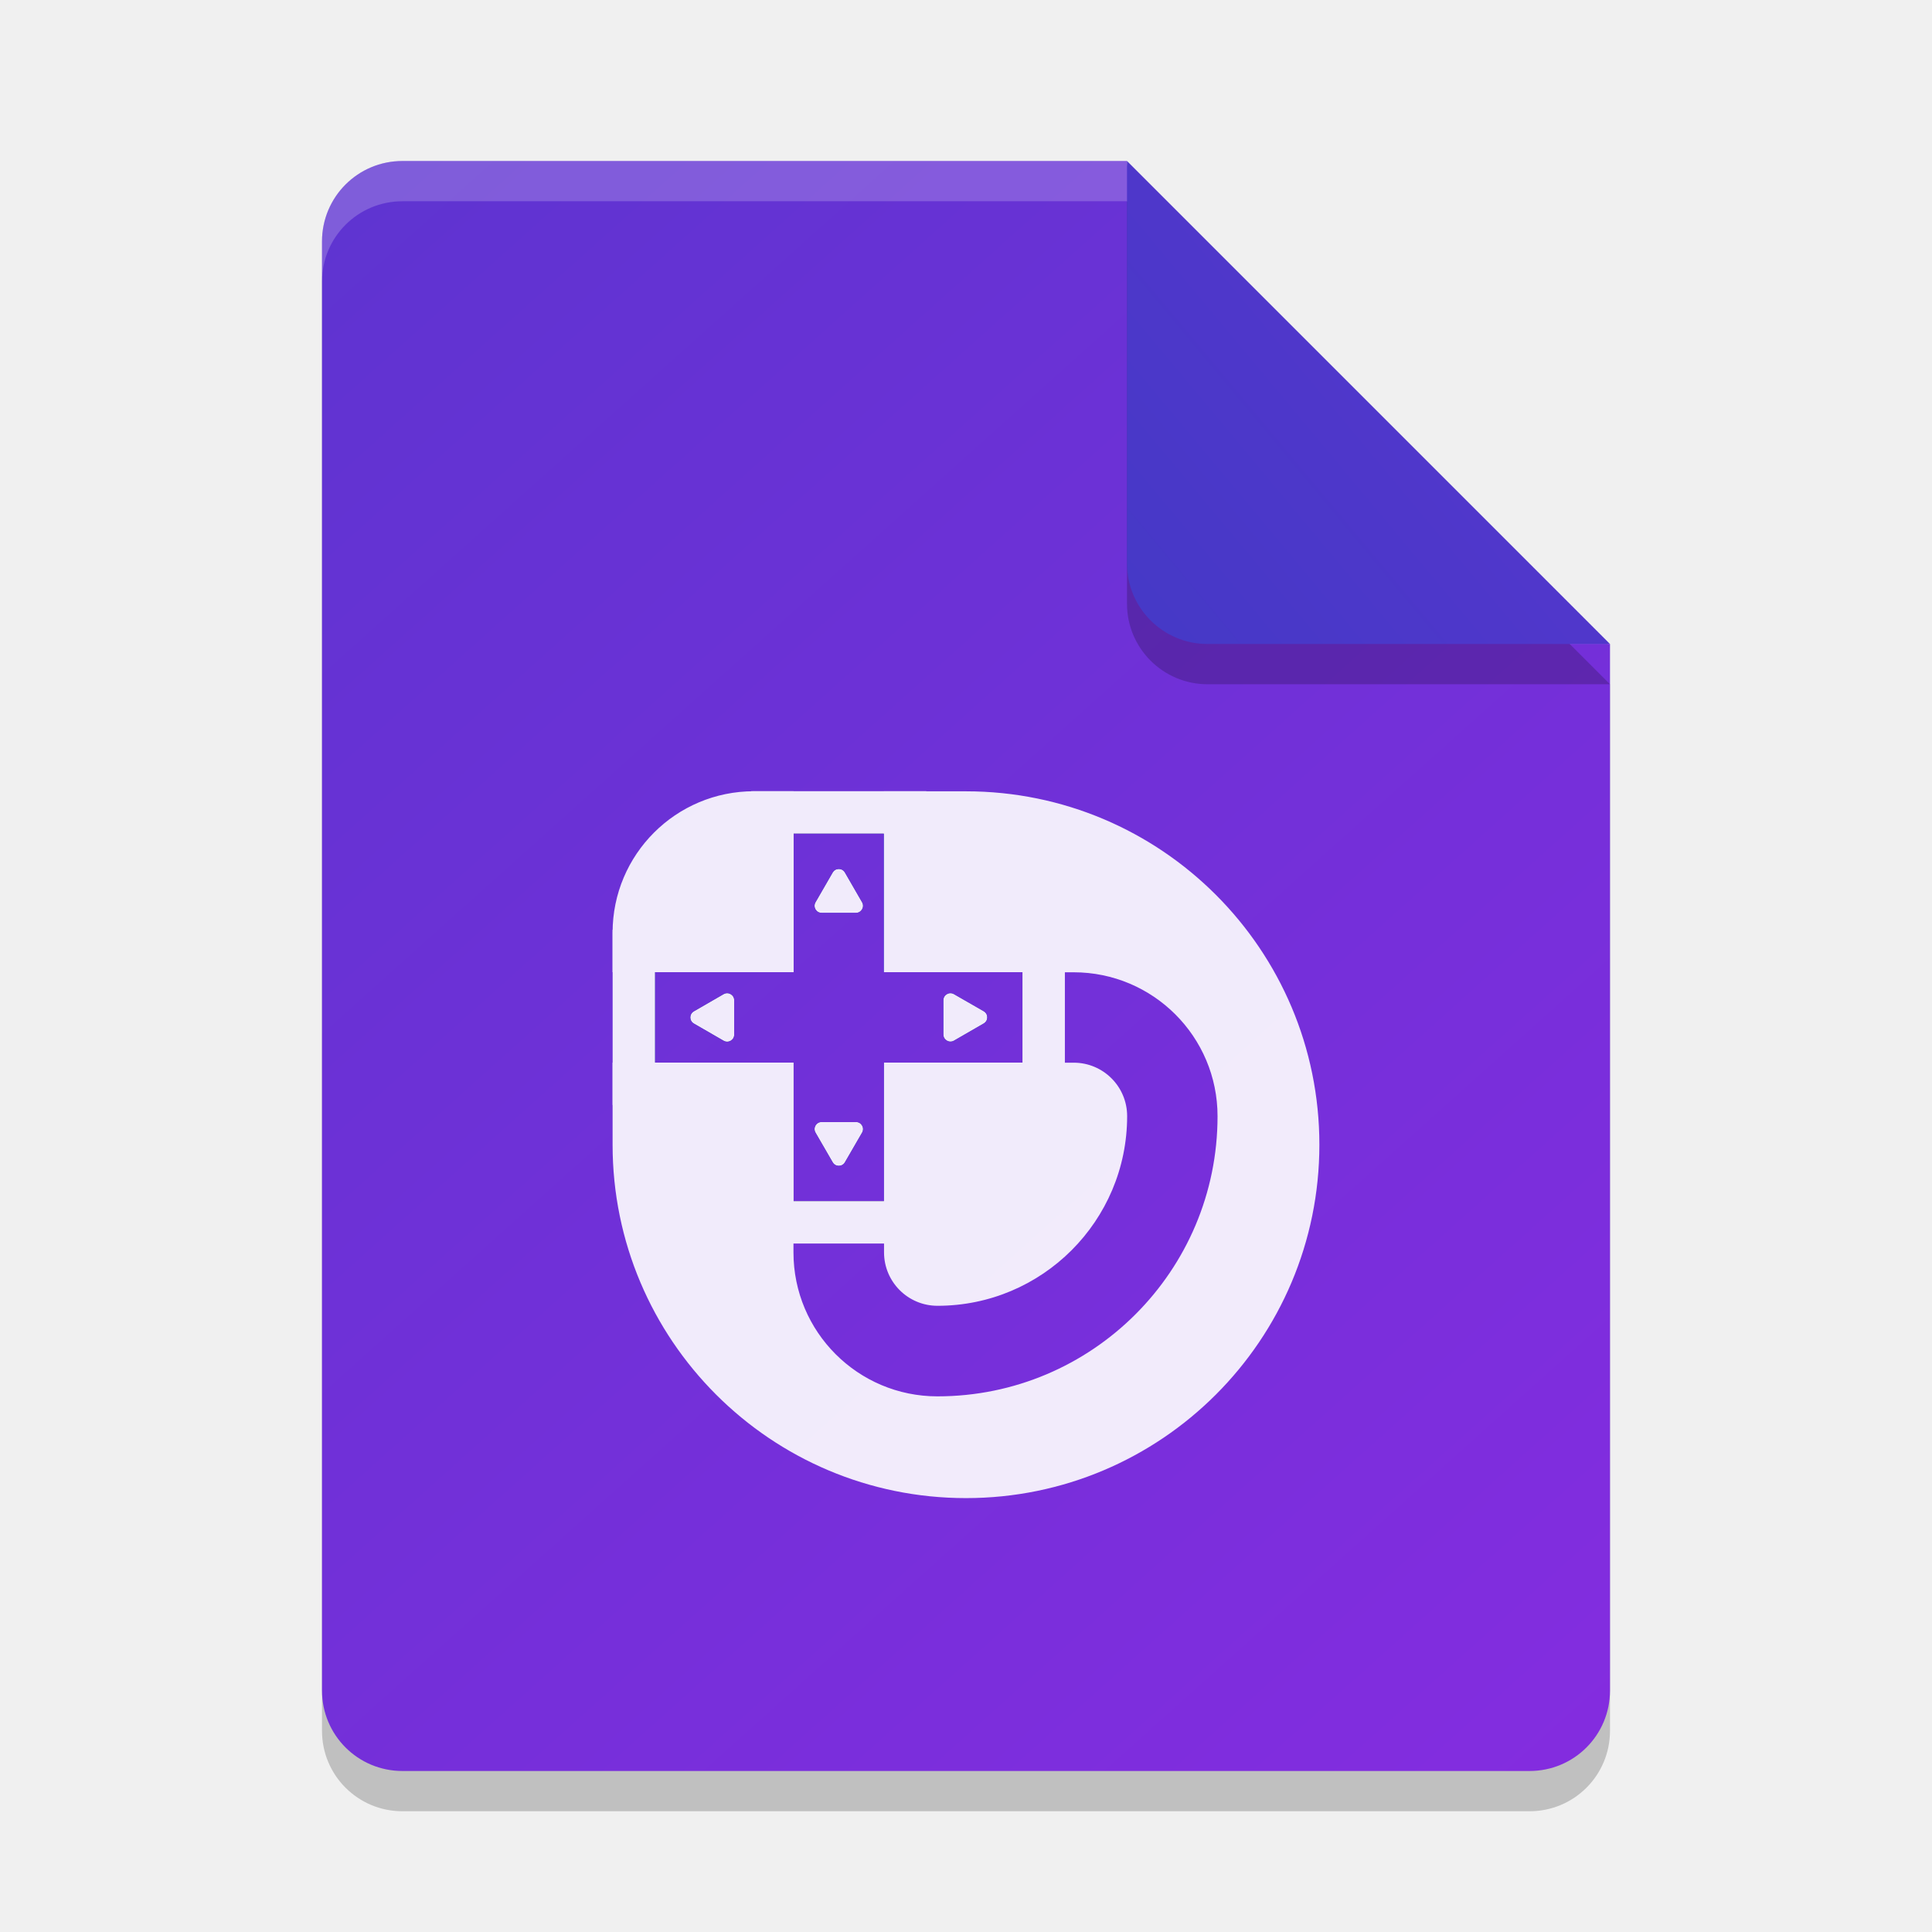
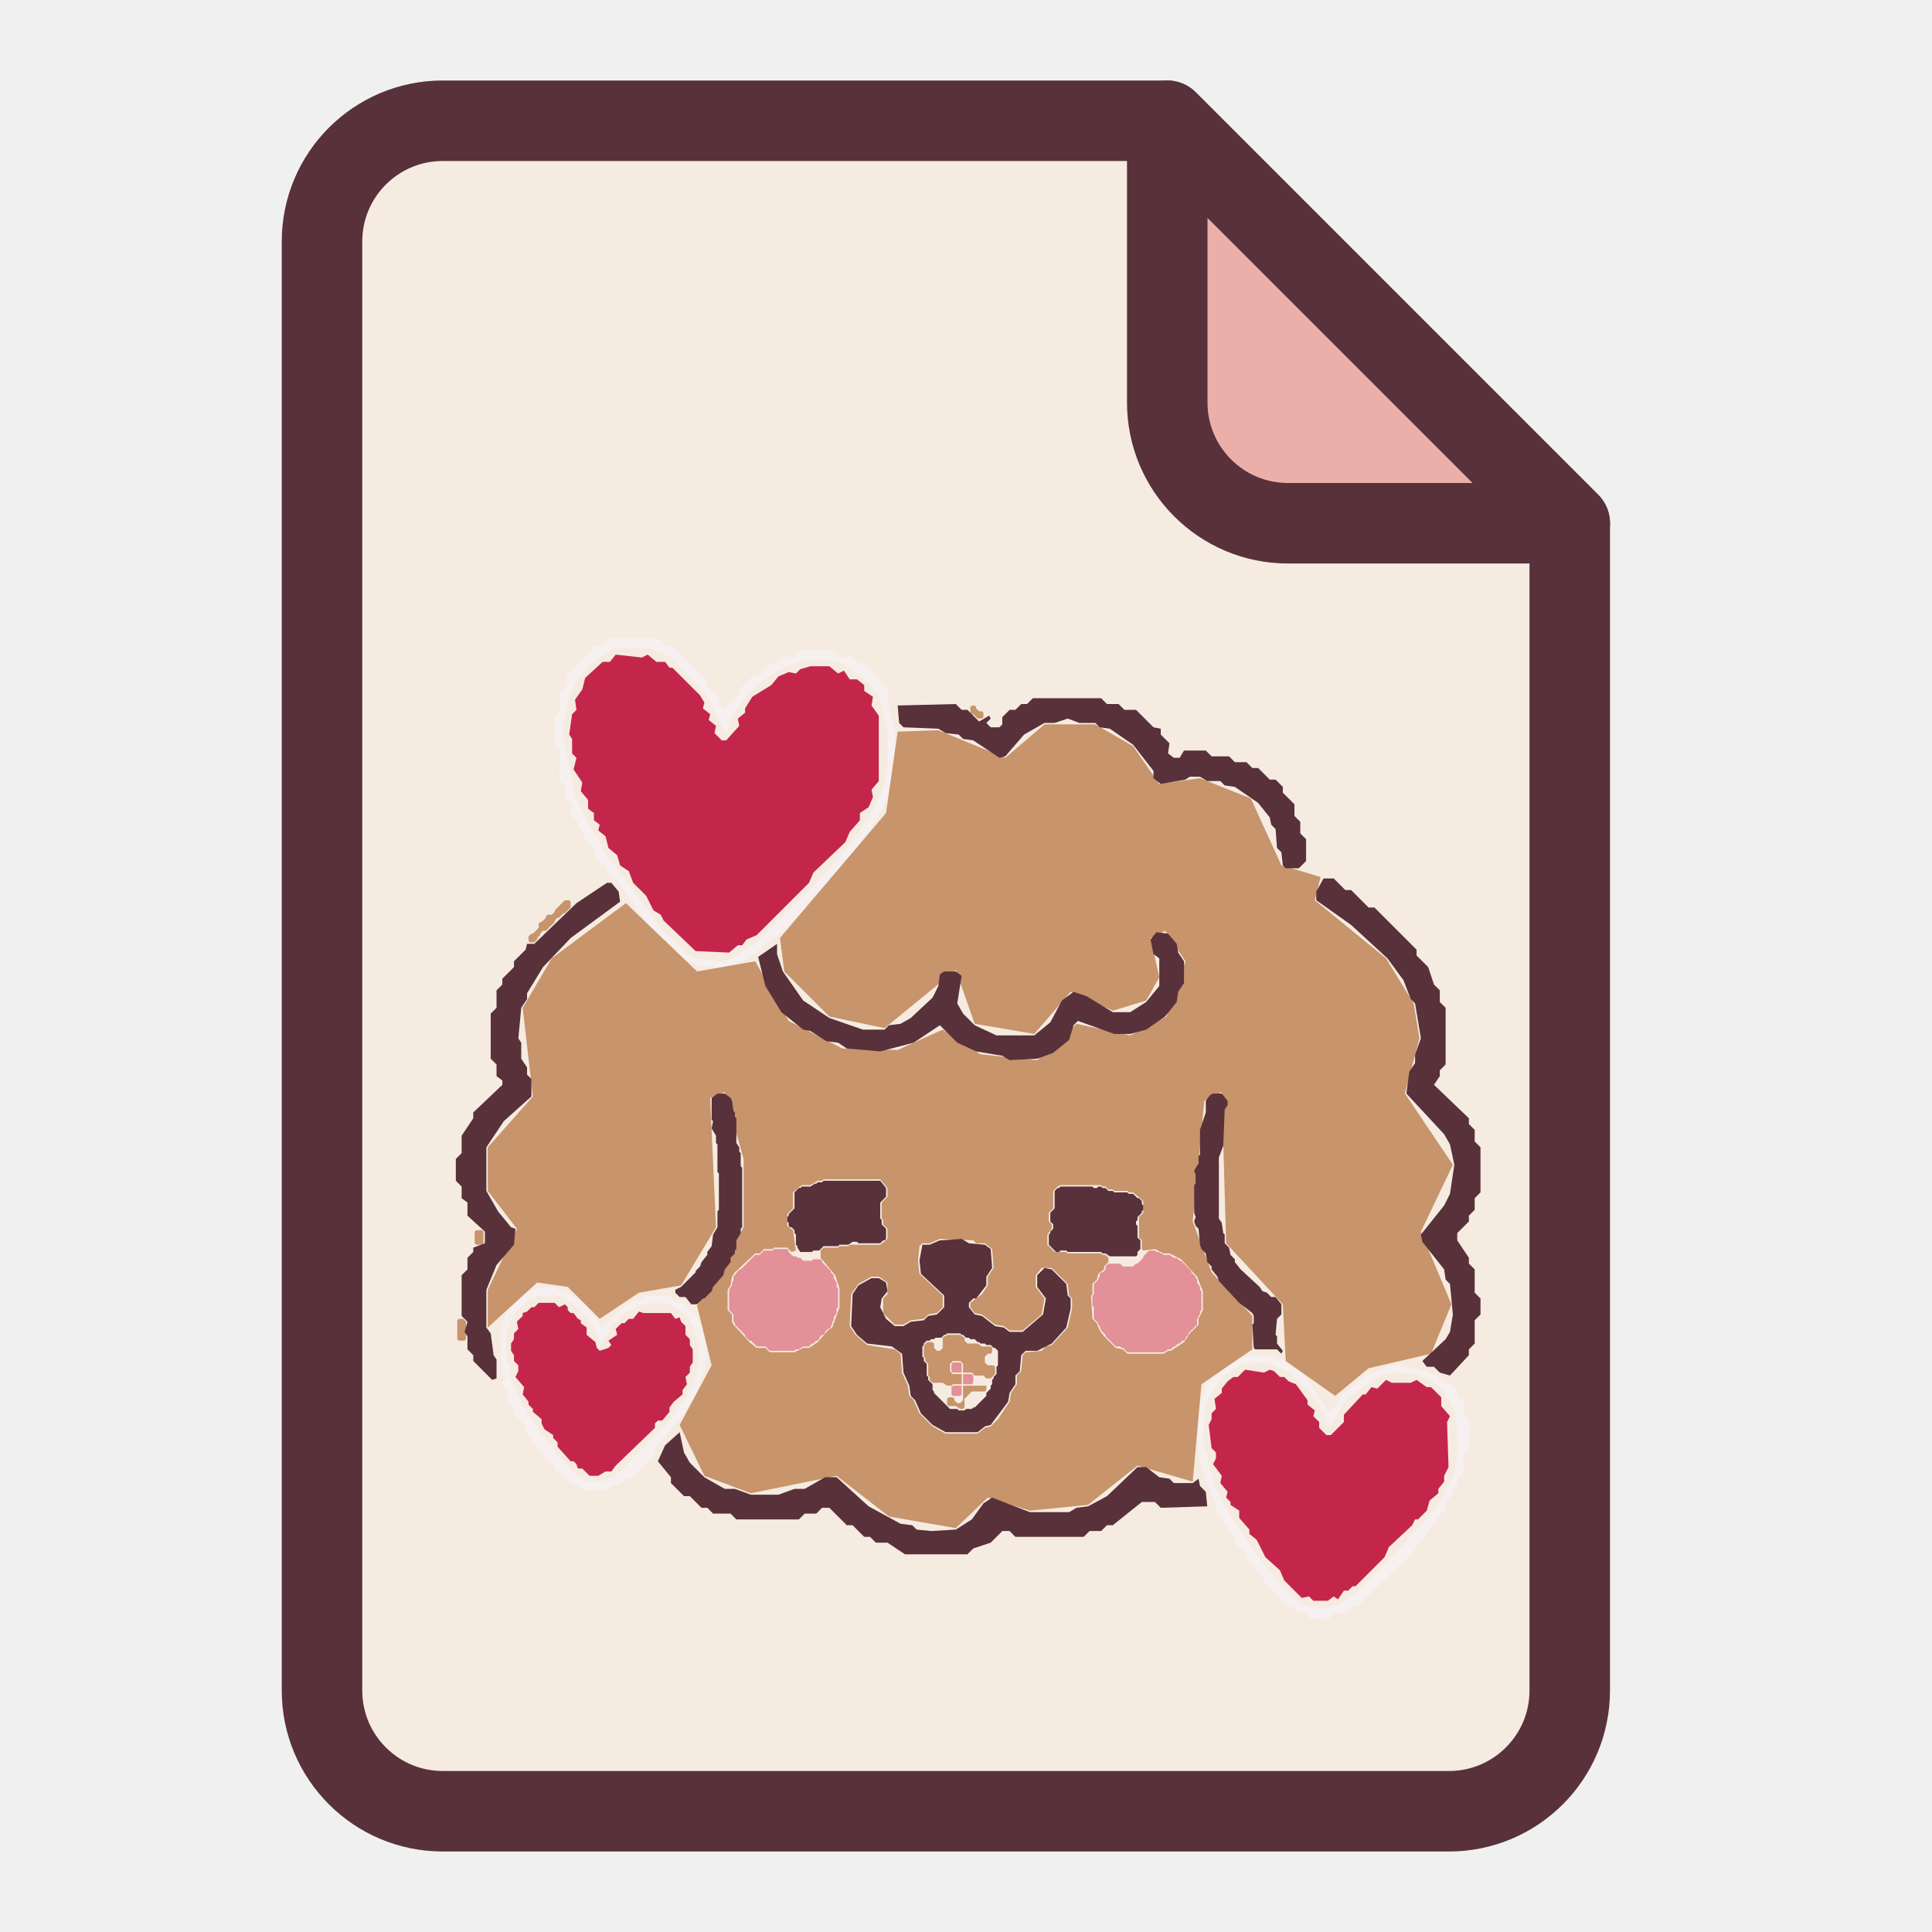
- <svg xmlns="http://www.w3.org/2000/svg" xmlns:xlink="http://www.w3.org/1999/xlink" width="24" height="24" version="1" id="svg7">
-   <defs id="defs1">
-     <linearGradient id="linearGradient3">
-       <stop style="stop-color:#0047ab;stop-opacity:1;" offset="0" id="stop3" />
-       <stop style="stop-color:#8a2be2;stop-opacity:1;" offset="1" id="stop4" />
-     </linearGradient>
-     <linearGradient id="linearGradient1">
-       <stop style="stop-color:#8a2be2;stop-opacity:1;" offset="0" id="stop1" />
-       <stop style="stop-color:#0047ab;stop-opacity:1;" offset="1" id="stop2" />
-     </linearGradient>
-     <linearGradient xlink:href="#linearGradient1" id="linearGradient2" x1="22.808" y1="25.008" x2="-39.348" y2="-44.294" gradientUnits="userSpaceOnUse" />
-     <linearGradient xlink:href="#linearGradient3" id="linearGradient4" x1="-7.358" y1="24.617" x2="34.336" y2="-10.172" gradientUnits="userSpaceOnUse" />
-   </defs>
-   <path style="opacity:0.2" d="m 5,2.5 c -0.554,0 -1,0.446 -1,1 v 18 c 0,0.554 0.446,1 1,1 h 14 c 0.554,0 1,-0.446 1,-1 V 8.5 L 14.5,8 14,2.5 Z" id="path1" />
-   <path fill="#c03630" d="m5 2c-0.554 0-1 0.446-1 1v18c0 0.554 0.446 1 1 1h14c0.554 0 1-0.446 1-1v-13l-5.5-0.5-0.5-5.5z" id="path2" style="fill:url(#linearGradient2);fill-opacity:1" />
-   <path fill="#fff" style="opacity:0.2" d="m5 2c-0.554 0-1 0.446-1 1v0.5c0-0.554 0.446-1 1-1h9l5.5 5.5h0.5l-6-6z" id="path3" />
-   <path style="opacity:0.2" d="m 14,2.5 v 5 c 0,0.552 0.448,1 1,1 h 5 z" id="path4" />
-   <path fill="#f36961" d="m14 2v5c0 0.552 0.448 1 1 1h5l-6-6z" id="path5" style="fill:url(#linearGradient4);fill-opacity:1;opacity:1" />
-   <g id="g1" transform="translate(0.4418061)" style="opacity:0.9;mix-blend-mode:lighten;image-rendering:auto">
-     <path fill-rule="evenodd" clip-rule="evenodd" d="m 8.924,9.829 c -0.97,0 -1.756,0.786 -1.756,1.756 v 1.616 1.019 c 0,2.425 1.966,4.39 4.39,4.39 2.425,0 4.39,-1.966 4.39,-4.39 0,-2.425 -1.966,-4.39 -4.39,-4.39 h -1.019 v 2.248 h 2.356 c 0.987,0 1.788,0.8 1.788,1.788 0,1.922 -1.558,3.48 -3.48,3.48 -0.987,0 -1.788,-0.8 -1.788,-1.788 V 13.2 H 7.168 V 12.077 H 9.416 V 9.829 Z m 1.616,5.728 v -2.356 h 2.356 c 0.367,0 0.664,0.297 0.664,0.664 0,1.301 -1.055,2.356 -2.356,2.356 -0.367,0 -0.664,-0.297 -0.664,-0.664 z" fill="#ffffff" id="path1-2" style="stroke-width:0.018" />
-     <path d="m 9.416,10.092 h -0.263 v 0.263 1.458 H 7.695 7.432 v 0.263 1.124 0.263 H 7.695 9.152 v 1.458 0.263 h 0.263 1.124 0.263 v -0.263 -1.458 h 1.458 0.263 V 13.2 12.077 11.813 h -0.263 -1.458 v -1.458 -0.263 h -0.263 z" stroke="#ffffff" stroke-width="0.527" id="path2-9" style="mix-blend-mode:lighten;stroke-width:0.527;stroke-dasharray:none" />
-     <path d="m 11.778,12.562 c 0.059,0.034 0.059,0.118 0,0.152 l -0.369,0.213 c -0.059,0.034 -0.132,-0.009 -0.132,-0.076 V 12.426 c 0,-0.068 0.073,-0.11 0.132,-0.076 z" fill="#ffffff" id="path3-1" style="stroke-width:0.018" />
-     <path d="m 10.054,14.438 c -0.034,0.059 -0.118,0.059 -0.152,0 L 9.689,14.07 c -0.034,-0.059 0.008,-0.132 0.076,-0.132 h 0.426 c 0.068,0 0.11,0.073 0.076,0.132 z" fill="#ffffff" id="path4-2" style="stroke-width:0.018" />
-     <path d="m 9.902,10.839 c 0.034,-0.059 0.118,-0.059 0.152,0 l 0.213,0.369 c 0.034,0.059 -0.009,0.132 -0.076,0.132 H 9.765 c -0.068,0 -0.11,-0.073 -0.076,-0.132 z" fill="#ffffff" id="path5-7" style="stroke-width:0.018" />
-     <path d="m 8.178,12.715 c -0.059,-0.034 -0.059,-0.118 0,-0.152 l 0.369,-0.213 c 0.059,-0.034 0.132,0.009 0.132,0.076 v 0.426 c 0,0.068 -0.073,0.11 -0.132,0.076 z" fill="#ffffff" id="path6-0" style="stroke-width:0.018" />
+ <svg xmlns="http://www.w3.org/2000/svg" width="24" height="24" viewBox="0 0 24 24">
+   <path d="M5.5 1.5h9l5 5v14.5a1.5 1.5 0 0 1-1.5 1.5h-12.5a1.5 1.5 0 0 1-1.5-1.5v-18a1.5 1.5 0 0 1 1.5-1.5z" fill="#f5ebe0" stroke="#58313a" stroke-width="1" stroke-linejoin="round" />
+   <path d="M14.5 1.5v3.5a1.5 1.5 0 0 0 1.5 1.5h3.5z" fill="#ebafaa" stroke="#58313a" stroke-width="1" stroke-linejoin="round" />
+   <g transform="translate(5.5 7.5) scale(0.07222)">
+     <path d="M 135.5 130.25 L 131.25 134.5 L 130.75 136.5 L 130 137.75 L 129.75 139.75 L 130 146.5 L 131.25 150.75 L 133 154.75 L 133 156.25 L 136.25 160.5 L 136.25 161.5 L 138.25 163.5 L 138.25 164.25 L 141.25 167.5 L 141.25 168.25 L 145.25 172.5 L 146.25 172.5 L 147.25 173.5 L 148.25 173.5 L 149.5 174.75 L 150.25 174.5 L 152.25 174.75 L 153.5 173.5 L 155.25 173.75 L 156.5 172.5 L 157.25 172.5 L 166.75 163.25 L 172.5 155.5 L 172.5 154.5 L 173.5 153.5 L 173.5 152.5 L 174.5 151.5 L 174.5 150.5 L 175.75 149.25 L 175.5 146.5 L 176.75 145.25 L 176.5 144.5 L 176.75 140.5 L 175.5 139.25 L 175.75 137.5 L 174.5 136.25 L 174.5 135.25 L 173.25 134 L 172.25 134 L 171.25 133 L 169.25 132 L 164.25 131 L 162.5 131.25 L 158.25 133 L 154.25 136.5 L 154 137.5 L 152.75 138.75 L 152.25 138.75 L 148.75 133.5 L 147.25 132 L 144.25 130 L 141.25 129.25 L 139.5 129.25 Z M 137.5 130.75 L 141.75 130.5 L 145.75 132.25 L 149 135.5 L 151 138.5 L 152 140.5 L 152 141.25 L 152.5 141.75 L 154.75 137.75 L 157 135.5 L 161.5 132.75 L 164 132.25 L 167.25 132.5 L 170.25 133.75 L 172.25 135.5 L 174 138.75 L 174.5 142.25 L 174.5 146 L 174 149.5 L 173.25 151.25 L 172.25 152.5 L 172.25 153.25 L 170.25 156.25 L 163.25 164 L 157 170.25 L 154 172.25 L 153.25 172.25 L 152.5 172.75 L 149.5 172.75 L 147.5 172 L 143.5 168 L 139.75 163.25 L 134.5 155.25 L 132.75 151.75 L 132.5 150.25 L 131.75 148.75 L 131.5 146.25 L 131 145.5 L 130.75 143.5 L 131 139 L 131.75 136.5 L 133.5 133.75 L 135 132.25 Z M 14.5 118.25 L 11.25 121.25 L 10 124.25 L 10 125.5 L 9.75 125.75 L 10 126.75 L 10 130.25 L 10.25 130.5 L 10.25 132.25 L 10.75 132.75 L 10.75 133.5 L 10.25 134 L 10.25 134.5 L 11.25 135.5 L 11.25 137.25 L 12 138 L 12.25 139.25 L 14.25 141.5 L 14.25 142.5 L 15.25 143.5 L 15.25 144.25 L 19.25 148.5 L 19.5 149.5 L 20.25 149.5 L 22.25 151.5 L 23.25 151.5 L 24.5 152.75 L 25.25 152.5 L 28.25 152.5 L 29 151.75 L 30.5 151.5 L 31.5 150.5 L 32.25 150.5 L 36.5 146.5 L 36.5 145.25 L 41.5 139.5 L 42 138.25 L 43.5 136.25 L 45.25 131 L 45.25 126.25 L 44.75 125.5 L 44.75 124.5 L 44 123.5 L 43.75 122.5 L 41.25 120.25 L 40 120 L 39.25 119.25 L 38.25 119 L 35 119 L 34.25 119.5 L 32.5 120 L 30.25 121.75 L 27.75 124.25 L 27.25 124.25 L 25 121.25 L 23.5 119.75 L 20.75 118 L 20 118 L 19 117.5 L 17.75 117.5 L 17.5 117.75 L 16.25 117.75 L 15.25 118.25 Z M 16.25 119 L 19.5 119 L 22.25 120.25 L 25 123 L 25.25 123.75 L 26 124.5 L 27.25 127.25 L 27.75 127 L 27.75 126.25 L 28.75 125 L 28.75 124.5 L 30.75 122.5 L 31.75 121.75 L 32.75 121.5 L 33.5 120.75 L 35.5 120.5 L 35.75 120.25 L 37.5 120.25 L 37.75 120.5 L 39 120.5 L 41 121.75 L 42.25 123 L 43.25 124.5 L 43.25 125.5 L 43.75 126.25 L 43.75 127.5 L 44 127.75 L 44 131 L 43.75 131.25 L 43.75 132.5 L 43.25 133.25 L 43.25 134 L 42.25 135.5 L 42 136.5 L 40.25 138.5 L 39.25 140.25 L 30.75 149 L 29.25 150.25 L 28.75 150.25 L 27.5 151 L 24.75 151 L 24.25 150.5 L 23 150 L 19.5 146.25 L 18.5 144.5 L 16.5 142.25 L 16.25 141.5 L 14.5 139.25 L 14.5 138.75 L 13.75 138 L 13.5 137 L 12.75 136.25 L 12.75 135.5 L 11.75 133.75 L 11.75 132.5 L 11.5 132.25 L 11.5 131.25 L 11 130.5 L 11 129 L 10.75 128.75 L 11 125.25 L 11.5 124.5 L 11.5 123.75 L 12.5 122 L 14.75 119.75 L 15.75 119.5 Z M 28.5 6 L 27.25 7.25 L 26.25 7.25 L 21.25 12.5 L 21.25 14.25 L 20 15.5 L 20.25 18.25 L 19.25 19.5 L 19.25 24.25 L 20.25 25.5 L 20 30.25 L 21.25 31.5 L 21 33.25 L 22.25 34.5 L 22 36.25 L 23.25 37.5 L 23.25 38.5 L 24.25 39.5 L 24.25 40.25 L 26.25 42.5 L 26.25 43.5 L 28.25 45.5 L 28.25 46.5 L 30 47.5 L 36 56.25 L 40.25 60.5 L 44.5 62.5 L 48.25 62.5 L 52 61.25 L 58 56.75 L 62.5 52.25 L 62.75 51.5 L 69.5 44.25 L 74.75 37 L 76.5 33.25 L 77.75 28.75 L 77.75 21.75 L 76.75 18 L 76.5 14.5 L 72.5 10.25 L 71.5 10.25 L 70.25 9 L 68.5 9.25 L 67.25 8 L 61.5 8 L 60.25 9.25 L 58.5 9 L 57.25 10.25 L 56.25 10.25 L 54.25 12.25 L 53.5 12.25 L 51.25 14.5 L 51.25 15.25 L 48.5 18 L 48 18 L 47.5 17.5 L 47.5 16.25 L 45.5 14.25 L 45.5 13.25 L 39.5 7.25 L 38.5 7.25 L 37.25 6 Z M 29.5 7.75 L 35 7.5 L 38 8.5 L 39.75 9.75 L 45.25 15.5 L 48.5 22 L 49 21.75 L 49.75 19.5 L 51.5 16.75 L 53.75 14.25 L 57.5 11.5 L 62 9.75 L 67 9.75 L 69 10.5 L 72.25 12.5 L 75 15.75 L 76.5 21.75 L 76.5 28 L 76 31 L 74 35.5 L 70.25 41.25 L 64.25 48 L 54 58.25 L 49.75 61 L 47.5 61.5 L 43.5 61 L 41.75 60 L 37.75 56 L 27.5 42.25 L 27.5 41.5 L 25.75 39.25 L 22.75 33 L 20.75 23.25 L 20.75 20.5 L 21.75 15.75 L 23.5 12.5 L 26.5 9.5 Z" fill="#f7f0f0" fill-rule="evenodd" />
+     <path d="M 83.25 127 L 82.75 127.75 L 82.75 129.5 L 83 129.75 L 83 130.25 L 83.5 130.75 L 83.5 132.75 L 83.75 133 L 83.75 133.5 L 84.25 134 L 86 134 L 86.75 134.5 L 87.5 134.5 L 87.75 134.25 L 89.25 134.25 L 89.5 134.5 L 89.5 137 L 89 137.5 L 88.5 137.5 L 88 137 L 88 136.75 L 87.75 136.5 L 87 136.5 L 86.75 136.75 L 86.75 137.75 L 87 138 L 88.25 138 L 89 138.5 L 89.5 138.5 L 89.75 138.25 L 89.75 136.75 L 91 135.5 L 93.25 135.5 L 93.5 135.25 L 93.5 134.5 L 89.5 134.5 L 89.25 134.25 L 89.25 132.5 L 89.5 132.25 L 91 132.25 L 91.5 132.75 L 93 132.75 L 93.5 133.25 L 94.25 133.25 L 95 132.5 L 95 131.25 L 94.75 131 L 93.75 131 L 93.25 130.5 L 93.25 129.5 L 93.75 129 L 94.25 129 L 94.5 128.75 L 94.5 128 L 94.25 127.75 L 92.75 127.75 L 92 127.25 L 90.25 127.25 L 89.75 126.75 L 89.75 126.25 L 89 125.75 L 86.75 125.75 L 86.5 126 L 86.25 126 L 86 126.25 L 86 128 L 85.5 128.5 L 85 128.5 L 84.5 128 L 84.5 127.25 L 84.25 127 Z M 87.25 130.75 L 87.75 130.25 L 89 130.25 L 89.5 130.75 L 89.5 132.25 L 89.25 132.5 L 87.75 132.5 L 87.25 132 Z M 2.75 123 L 2.5 123.25 L 2.5 126.5 L 2.75 126.75 L 3.75 126.75 L 4 126.5 L 4 123.5 L 3.5 123 Z M 5.75 107.75 L 5.5 108 L 5.5 110 L 5.75 110.25 L 6.75 110.25 L 7 110 L 7 108 L 6.75 107.75 Z M 21.75 51 L 21 51 L 19.25 52.75 L 19.25 53 L 18.75 53.5 L 18 53.5 L 17.75 53.75 L 17.75 54 L 17 54.75 L 16.75 54.75 L 16.5 55 L 16.5 55.75 L 15.5 56.75 L 15.25 56.75 L 14.75 57.25 L 14.75 58 L 15 58.25 L 15.75 58.25 L 16.25 57.75 L 16.25 57.5 L 16.75 57 L 16.75 56.75 L 17.25 56.25 L 17.75 56.25 L 19.25 54.75 L 19.25 54.5 L 19.75 54 L 20 54 L 20.75 53.25 L 21 53.25 L 22 52.25 L 22 51.25 Z M 139 33.5 L 130.25 30 L 123.25 31 L 118.75 24.5 L 112.25 20.75 L 103.5 20.75 L 96.75 26.5 L 85.25 21.75 L 78.25 22 L 76.25 36 L 58 57.5 L 58.75 63.25 L 66.5 71 L 76 73 L 88.25 63 L 91.5 72.25 L 101.75 74 L 108 66.75 L 115.25 70 L 121 68.25 L 123.25 64.25 L 121.75 57.5 L 124.25 56.25 L 127.75 61.5 L 124.5 71 L 118.25 74.25 L 109 72.25 L 102.25 78.5 L 92.5 77.5 L 86 73.25 L 78.25 76.75 L 68.75 76.5 L 59.5 71.75 L 53.75 61.5 L 43.75 63.25 L 31.5 51.5 L 18.75 61 L 13.75 69.5 L 15.5 84.75 L 7.75 93.5 L 7.75 101 L 12.75 107.5 L 7.75 118 L 7.75 124.5 L 16.25 116.75 L 21.5 117.5 L 27 123 L 33.75 118.5 L 41 117.25 L 47 107.25 L 46 85 L 48.5 84 L 51.75 95.5 L 51.75 107.25 L 43.75 120.75 L 46.25 131 L 40.75 141.25 L 45 150 L 53 153 L 67.75 150 L 76.75 157 L 88.25 159 L 93.75 153.75 L 101 156 L 111 155 L 119.5 148.25 L 129 151 L 130.5 134.25 L 139.25 128.25 L 139.25 122.5 L 132.25 115 L 129 106.25 L 131 85.5 L 134 84 L 134.75 110 L 144.5 120.5 L 145 130.25 L 153.5 136.25 L 159.25 131.5 L 170 129 L 173.5 120.5 L 168.25 108 L 173.75 96.5 L 165.5 84.25 L 168 74.75 L 167 68.75 L 162.25 61 L 150 51 L 151 47 L 144.25 45 Z M 85.5 109.25 L 91.25 109.5 L 91.75 110 L 93.25 110 L 94.5 111 L 94.75 114.25 L 93.75 115.75 L 93.75 117.25 L 92.75 118.75 L 90.75 120.25 L 90.75 121 L 91.5 122 L 92.75 122.25 L 95 124 L 96.5 124.25 L 97.5 125 L 99.75 125 L 103 122.25 L 103.5 119.5 L 102 117.5 L 102 115.5 L 103 114.25 L 104.75 114.25 L 107.5 117 L 107.75 119 L 108.25 119.5 L 108.25 121.25 L 107.5 124.5 L 104.75 127.5 L 103.75 127.75 L 103 128.5 L 100.25 128.75 L 99.75 129.25 L 99.5 132 L 98.75 132.75 L 98.75 134.25 L 97.75 135.75 L 97.5 137.25 L 95.5 140.25 L 94.25 141.5 L 93.25 141.75 L 92 142.75 L 86.5 142.75 L 84.25 141.5 L 82 139.25 L 81 137 L 80.25 136.25 L 80 134.5 L 79 132.25 L 78.75 129 L 77.75 128.25 L 73 127.5 L 71 125.75 L 70 124.25 L 70.25 118.75 L 71.5 117 L 73.75 115.75 L 75 115.75 L 76.5 116.75 L 76.5 118.75 L 75.75 119.5 L 75.75 122 L 77.75 124 L 79.25 124 L 80.5 123.25 L 82.75 123 L 83.5 122.25 L 85 122 L 86 121 L 86 119 L 82 115.25 L 81.75 113 L 82 110.5 L 82.5 110 L 83.75 110 Z M 105.75 100.25 L 106.25 100 L 113.25 100 L 113.5 100.25 L 114 100.25 L 114.5 100.75 L 115.25 100.75 L 115.5 101 L 117.75 101 L 118 101.25 L 118.75 101.25 L 120.5 102.75 L 120.5 104.75 L 119.75 105.5 L 119.75 109 L 120.25 109.5 L 120.25 111 L 120.5 111.25 L 122.5 111 L 124 111.75 L 125 111.75 L 127 112.75 L 129.75 115.75 L 130.75 118.25 L 130.75 121.5 L 130 123 L 130 124 L 128.5 125.5 L 127.5 127 L 125.25 128.5 L 124.75 128.5 L 124 129 L 117.75 129 L 117 128.25 L 115.75 128 L 113.75 126 L 113 125 L 112.5 123.75 L 111.75 123 L 111.5 119 L 111.75 118.75 L 111.75 117 L 112.5 116.25 L 112.75 115.25 L 113.75 114.5 L 113.75 114 L 114.5 113.25 L 114.5 112.5 L 114 112 L 113.5 112 L 113.25 111.75 L 107.5 111.75 L 107.25 111.5 L 105.25 111.5 L 104 110.25 L 104 108.5 L 104.75 107.5 L 104.75 106.75 L 104.25 106.25 L 104.25 104.75 L 105 104 L 105 101 Z M 75.25 99 L 76.5 100.5 L 76.5 102 L 75.5 103 L 75.5 105.75 L 75.75 106 L 75.75 106.75 L 76.5 107.5 L 76.5 109.25 L 75.25 110.25 L 70 110.25 L 69.75 110.5 L 68.25 110.5 L 68 110.75 L 65.5 110.75 L 65 111.25 L 65 112.5 L 67.5 115.5 L 68.25 117.75 L 68.25 121 L 67 124.5 L 66.25 125 L 64.5 127 L 63 128 L 62 128 L 60.5 128.75 L 56.25 128.75 L 55.5 128 L 54 128 L 52.75 127 L 50 124 L 49.75 123.5 L 49.75 122.25 L 49 121.5 L 49 118 L 49.5 117.25 L 49.75 115.75 L 50.25 115 L 53.75 111.75 L 54.5 111.75 L 55.25 111 L 56.75 111 L 57 110.75 L 59.25 110.75 L 60 111.5 L 60.75 111.25 L 60.25 107.75 L 59.25 107 L 59.25 105 L 60.25 104 L 60.25 101.25 L 61.75 100 L 63.25 100 L 64.5 99.25 L 65.25 99.25 L 65.5 99 Z M 91 17.5 L 90.75 17.75 L 90.75 18.75 L 91 19 L 91.25 19 L 92 19.75 L 92.75 19.75 L 93 19.5 L 93 18.75 L 92.75 18.5 L 92.25 18.5 L 91.75 18 L 91.75 17.75 L 91.5 17.5 Z" fill="#c7946b" fill-rule="evenodd" />
+     <path d="M 87.75 130.5 L 87.5 130.75 L 87.5 132 L 87.75 132.25 L 89.25 132.25 L 89.5 132.5 L 89.5 134.25 L 89.25 134.5 L 87.75 134.5 L 87.5 134.75 L 87.5 136 L 87.75 136.25 L 89 136.25 L 89.25 136 L 89.25 134.5 L 89.5 134.25 L 91 134.25 L 91.25 134 L 91.25 132.75 L 91 132.5 L 89.5 132.5 L 89.25 132.25 L 89.25 130.75 L 89 130.5 Z M 126.25 112.5 L 125.75 112.5 L 125 112 L 124 112 L 123.75 111.75 L 123.5 111.75 L 123.25 111.5 L 122.75 111.5 L 122.5 111.25 L 121.5 111.25 L 120.5 112.25 L 120.5 112.5 L 119.5 113.5 L 119.25 113.5 L 118.75 114 L 117 114 L 116.5 113.5 L 114.5 113.5 L 114 114 L 114 114.5 L 113.5 115 L 113.25 115 L 113 115.25 L 113 115.75 L 112.75 116 L 112.75 116.25 L 112 117 L 112 118.75 L 111.75 119 L 111.75 120.75 L 112 121 L 112 123 L 112.75 123.75 L 112.75 124 L 113 124.25 L 113.25 125 L 114 125.75 L 114 126 L 115.75 127.75 L 116.5 127.75 L 116.75 128 L 117 128 L 117.75 128.75 L 124 128.75 L 124.75 128.25 L 125.25 128.25 L 125.75 127.75 L 126 127.75 L 126.5 127.25 L 126.75 127.25 L 127.25 126.75 L 127.5 126.75 L 127.75 126.5 L 127.75 126.25 L 128.25 125.75 L 128.25 125.5 L 129.75 124 L 129.75 123 L 130 122.75 L 130 122.5 L 130.25 122.25 L 130.25 121.75 L 130.5 121.5 L 130.5 118.25 L 130.25 118 L 130.25 117.5 L 129.75 116.75 L 129.75 116.25 L 129.5 116 L 129.5 115.75 L 128.75 115 L 128.75 114.75 L 127 113 L 126.75 113 Z M 55.25 111.25 L 54.5 112 L 53.75 112 L 51.25 114.5 L 51 114.5 L 50 115.75 L 50 116.5 L 49.75 116.75 L 49.75 117.25 L 49.25 118 L 49.25 121.5 L 50 122.25 L 50 123.5 L 50.25 123.75 L 50.25 124 L 52 125.75 L 52 126 L 52.75 126.75 L 53 126.75 L 54 127.75 L 55.5 127.75 L 56.25 128.5 L 60.5 128.5 L 60.75 128.25 L 61.25 128.25 L 62 127.75 L 63 127.75 L 63.5 127.25 L 63.75 127.25 L 64.25 126.75 L 64.5 126.75 L 64.75 126.5 L 64.75 126.25 L 65.25 125.75 L 65.5 125.75 L 65.75 125.5 L 65.75 125.25 L 66.25 124.75 L 66.5 124.75 L 66.75 124.5 L 66.75 124.25 L 67 124 L 67 123.5 L 67.25 123.25 L 67.25 122.75 L 67.75 122 L 67.75 121.25 L 68 121 L 68 117.75 L 67.75 117.5 L 67.75 116.75 L 67.25 116 L 67.25 115.5 L 66.75 115 L 66.75 114.75 L 65.25 113.25 L 65.25 113 L 65 112.75 L 63.75 112.75 L 63.5 113 L 62 113 L 61.5 112.5 L 61 112.5 L 60.75 112.25 L 60.25 112.25 L 59.5 111.5 L 59.5 111.25 L 59.25 111 L 57 111 L 56.75 111.25 Z" fill="#e39098" fill-rule="evenodd" />
+     <path d="M 138 131.75 L 136.75 133 L 136 133 L 135 133.75 L 134 135 L 134 135.75 L 132.75 136.75 L 133 138.5 L 132.25 139.25 L 132.25 140.25 L 131.75 141.25 L 132.25 145.25 L 133 146 L 133 147 L 132.5 148 L 134 150 L 133.75 151.25 L 135 152.75 L 134.75 153.75 L 135.5 154.5 L 135.5 155 L 137 156 L 137 157.25 L 138.75 159.25 L 138.75 160 L 140 161 L 141.5 164 L 144 166.25 L 144.75 168 L 147.75 171 L 149 170.75 L 149.75 171.5 L 152.25 171.5 L 153.25 170.75 L 154 171.25 L 155 169.75 L 155.75 169.75 L 156.5 169 L 157 169 L 162 164 L 162.75 162.25 L 166.75 158.5 L 167.25 157.5 L 167.75 157.5 L 169.25 156 L 169.75 154.25 L 171.25 153 L 171.25 152.25 L 172.25 151 L 172.25 150 L 173 148.5 L 172.75 140.75 L 173.25 139.75 L 171.75 138 L 171.75 136.5 L 170 134.75 L 169.25 134.75 L 167.5 133.5 L 166.5 134 L 163.25 134 L 162.25 133.5 L 160.75 135 L 159.75 134.75 L 158.75 136 L 158.25 136 L 155 139.5 L 155 140.75 L 152.75 143 L 152 143 L 150.75 141.75 L 150.75 140.75 L 149.75 139.75 L 150 138.75 L 148.75 137.75 L 148.75 137 L 146.75 134.25 L 145.5 133.75 L 144.75 133 L 144 133 L 143 132 L 142.25 131.75 L 141.25 132.25 Z M 16.5 120.25 L 15.75 121 L 15.25 121 L 14.5 121.75 L 13.75 122 L 13.75 122.5 L 12.75 123.5 L 13 124.75 L 12.25 125.5 L 12.25 126.5 L 11.75 127.25 L 11.75 128.5 L 12.25 129.25 L 12.25 130.25 L 13 131 L 13 132 L 12.5 133 L 14 134.75 L 13.75 136 L 14.75 137.25 L 14.75 137.75 L 15.5 138.5 L 15.5 139 L 17 140.25 L 17 141 L 17.5 142 L 19 143 L 19 143.5 L 19.75 144.25 L 19.75 145 L 22 147.5 L 22.5 147.5 L 23 148 L 23.25 148.75 L 24 148.75 L 25.25 150 L 26.75 150 L 28 149.25 L 29 149.25 L 29.75 148.25 L 36.5 141.75 L 36.5 141 L 37 140.5 L 37.75 140.5 L 39 139 L 39 138.25 L 39.75 137.25 L 41.25 136 L 41.25 135.25 L 42 134.25 L 41.75 133 L 42.5 132.25 L 42.5 131.25 L 43 130.5 L 43 128.25 L 42.5 127.5 L 42.5 126.5 L 41.75 125.75 L 41.75 124.25 L 41 123.5 L 40.75 122.75 L 40 123 L 39.25 122 L 34.5 122 L 33.75 121.75 L 32.75 123 L 32 123 L 31.25 123.75 L 30.75 123.75 L 29.75 124.75 L 30 125.75 L 28.5 126.75 L 29 127.5 L 28.5 128 L 27 128.5 L 26.5 128 L 26.25 127 L 24.75 125.75 L 24.75 124.5 L 23.75 123.75 L 23.75 123.25 L 23.25 123 L 22.5 122 L 22 122 L 21.5 121.5 L 21.5 121 L 21 120.5 L 20 121 L 19.25 120.25 Z M 29.75 8.75 L 28.75 10 L 27.5 10 L 24.5 12.75 L 24 14.75 L 22.75 16.5 L 23 18.25 L 22.25 19 L 21.75 22.5 L 22.25 23.25 L 22.25 25.75 L 23 26.5 L 22.5 28.5 L 24 30.75 L 23.75 32.25 L 25 33.75 L 25 35.25 L 26 36 L 26 37.25 L 27 38 L 26.75 39 L 28 40 L 28.5 42 L 30 43.25 L 30.5 45 L 32 46 L 32.75 48 L 35 50.25 L 36.25 52.75 L 37.5 53.5 L 38 54.5 L 43.5 59.75 L 49.25 60 L 50.75 58.75 L 51.5 58.75 L 52.25 57.75 L 54 57 L 63 48 L 63.75 46.25 L 69.25 41 L 70 39.25 L 71.75 37.25 L 71.75 36 L 73.25 35 L 74 33.25 L 73.75 32 L 75 30.5 L 75 19.25 L 73.75 17.5 L 74 16 L 72.5 15 L 72.5 14 L 71.25 13 L 70 13 L 69 11.5 L 68 12 L 66.5 10.75 L 63.25 10.75 L 61.5 11.25 L 60.75 12 L 59.5 11.75 L 57.75 12.5 L 56.5 14 L 53.25 16 L 52 18 L 52 18.75 L 50.75 19.75 L 51 21 L 48.75 23.5 L 48 23.5 L 46.75 22.25 L 47 21 L 45.75 20 L 46 19 L 44.75 18 L 45 17 L 44.25 15.75 L 39.5 11 L 39 11 L 38.25 10 L 36.75 10 L 35.25 8.75 L 34.25 9.25 Z" fill="#c4264b" fill-rule="evenodd" />
+     <path d="M 37 147.5 L 39.25 150.25 L 39.25 151.25 L 41.5 153.5 L 42.5 153.5 L 44.5 155.5 L 45.5 155.5 L 46.5 156.5 L 49.5 156.5 L 50.5 157.5 L 61.25 157.5 L 62.25 156.5 L 64.25 156.5 L 65.25 155.5 L 66.5 155.5 L 69.5 158.5 L 70.5 158.5 L 72.5 160.5 L 73.5 160.5 L 74.5 161.5 L 76.5 161.5 L 79.5 163.5 L 90.25 163.5 L 91.25 162.5 L 94.25 161.5 L 96.25 159.5 L 97.5 159.5 L 98.5 160.5 L 110.25 160.5 L 111.25 159.5 L 113.25 159.5 L 114.25 158.5 L 115.25 158.5 L 120.25 154.5 L 122.5 154.5 L 123.5 155.5 L 131.5 155.25 L 131.25 152.75 L 130.25 151.75 L 130 150.5 L 129 151.25 L 125.75 151.25 L 125 150.5 L 123.25 150.25 L 121 148.5 L 119.5 148.5 L 114.25 153.5 L 111 155.25 L 109 155.5 L 107.75 156.25 L 101 156.25 L 94.5 153.75 L 93 154.75 L 91 157.5 L 88.25 159.25 L 84 159.5 L 81.5 159.25 L 80.75 158.5 L 78.75 158.25 L 73.25 155.25 L 67.75 150.25 L 65.75 150.25 L 62.25 152.25 L 60.5 152.25 L 57.75 153.25 L 53 153.25 L 50.25 152.25 L 48.5 152.25 L 45 150.25 L 42.5 147.75 L 41.5 146 L 40.75 142.5 L 38.25 144.75 Z M 85.5 109.5 L 83.75 110.25 L 82.5 110.25 L 82 113 L 82.25 115.25 L 86.25 119 L 86.25 121 L 85 122.25 L 83.5 122.5 L 82.75 123.25 L 80.5 123.5 L 79.25 124.25 L 77.75 124.25 L 76.25 123 L 75.25 121 L 75.5 119.5 L 76.5 118.25 L 76.25 116.75 L 75 116 L 73.75 116 L 71.5 117.25 L 70.5 118.75 L 70.25 124.25 L 71.25 125.75 L 73 127.25 L 77.25 127.75 L 79 129 L 79.25 132.25 L 80.25 134.5 L 80.5 136.25 L 81.25 137 L 82.25 139.25 L 84.25 141.25 L 86.5 142.5 L 92 142.5 L 93.25 141.5 L 94.25 141.25 L 97.25 137.25 L 97.5 135.75 L 98.5 134.25 L 98.5 132.75 L 99.25 132 L 99.5 129.25 L 100.25 128.5 L 102.25 128.5 L 104.75 127.25 L 107.25 124.5 L 108 121.25 L 108 119.5 L 107.5 119 L 107.25 117 L 104.75 114.5 L 103.5 114.25 L 102.25 115.5 L 102.25 117.5 L 103.75 119.5 L 103.25 122.25 L 99.75 125.25 L 97.5 125.25 L 96.5 124.5 L 95 124.25 L 92.75 122.5 L 91.5 122.25 L 90.5 121 L 90.5 120.25 L 91.25 119.5 L 91.75 119.5 L 93.5 117.25 L 93.5 115.75 L 94.5 114.25 L 94.25 111 L 93.25 110.25 L 90.5 110 L 89.25 109.25 Z M 83.25 126.75 L 83.75 126.75 L 84 126.5 L 84.5 126.5 L 84.75 126.25 L 85.75 126.25 L 86.25 125.75 L 86.5 125.75 L 86.75 125.5 L 89 125.5 L 89.25 125.75 L 89.5 125.75 L 90 126.25 L 90.5 126.25 L 90.75 126.5 L 91.5 126.5 L 92 127 L 92.25 127 L 92.5 127.25 L 93.25 127.25 L 93.5 127.5 L 94.25 127.5 L 94.75 128 L 95 128 L 95.5 128.5 L 95.5 131 L 95.25 131.25 L 95.25 132.5 L 94.75 133 L 94.75 133.25 L 94.5 133.5 L 94.5 134.25 L 94.25 134.5 L 94.25 135 L 93.5 135.75 L 93.5 136.25 L 91.5 138.25 L 91.25 138.25 L 91 138.5 L 90 138.5 L 89.75 138.75 L 88.75 138.75 L 88.5 138.5 L 87.25 138.5 L 84.5 135.75 L 84.5 135.5 L 84.25 135.25 L 84.25 134.25 L 83.5 133.5 L 83.5 133 L 83.25 132.75 L 83.25 130.75 L 82.75 130.25 L 82.75 129.75 L 82.5 129.5 L 82.5 127.75 L 82.75 127.5 L 82.75 127.25 Z M 105.25 101 L 105.25 104 L 104.5 104.75 L 104.5 106.25 L 105 106.75 L 105 107.5 L 104.5 108 L 104.5 108.25 L 104.25 108.5 L 104.25 110.25 L 105.5 111.5 L 106 111.5 L 106.25 111.25 L 107.25 111.25 L 107.5 111.5 L 113.25 111.5 L 113.5 111.75 L 114 111.75 L 114.75 112.25 L 119.25 112.25 L 119.5 112 L 119.5 111.5 L 120 111 L 120 109.5 L 119.5 109 L 119.5 107 L 119.25 106.75 L 119.25 106.25 L 119.5 106 L 119.5 105.5 L 120.25 104.75 L 120.25 104.5 L 120.5 104.25 L 120.5 103.5 L 120.25 103.25 L 120.25 102.75 L 119.75 102.25 L 119.5 102.25 L 118.75 101.5 L 118 101.5 L 117.75 101.25 L 115.5 101.25 L 115.25 101 L 114.5 101 L 114 100.5 L 113.5 100.5 L 113.25 100.25 L 112.75 100.25 L 112.5 100.5 L 112 100.5 L 111.75 100.25 L 106.25 100.25 L 106 100.5 L 105.75 100.5 Z M 60.5 101.25 L 60.5 104 L 59.5 105 L 59.5 105.25 L 59.25 105.5 L 59.25 106.25 L 59.5 106.5 L 59.5 107 L 59.75 107.25 L 60 107.25 L 60.5 107.75 L 60.5 108.25 L 60.75 108.5 L 60.75 110.25 L 61 110.5 L 61 110.75 L 61.5 111.5 L 63.5 111.5 L 63.75 111.25 L 64.75 111.25 L 65.5 110.5 L 68 110.5 L 68.25 110.25 L 69.75 110.25 L 70.5 109.75 L 71.25 109.75 L 71.5 110 L 75.25 110 L 75.75 109.5 L 76 109.5 L 76.25 109.25 L 76.25 107.5 L 75.5 106.75 L 75.5 106 L 75.25 105.75 L 75.25 103 L 76.25 102 L 76.25 100.5 L 75.25 99.25 L 65.5 99.25 L 65.25 99.5 L 64.5 99.5 L 64.25 99.75 L 64 99.75 L 63.25 100.25 L 61.75 100.25 L 61.5 100.5 L 61.25 100.5 Z M 132.5 84.25 L 132 84.5 L 131.25 85.5 L 131.25 87.5 L 130.25 90.5 L 130.25 94.75 L 130 95 L 130 96.25 L 129.25 97.5 L 129.5 98.25 L 129.5 99.75 L 129.25 100 L 129.25 104.75 L 129.5 105.5 L 129.25 106.25 L 129.5 107 L 130 107.5 L 130.25 110.25 L 130.5 111 L 131.25 111.75 L 131.5 113.25 L 132.25 114 L 132.25 114.5 L 133.25 115.75 L 133.5 116.5 L 137 120.25 L 139.25 122 L 139.5 122.5 L 139.5 123.75 L 139.25 124 L 139.5 128 L 139.75 128.25 L 143.5 128.25 L 144.25 129 L 144.5 128.5 L 143.5 127.25 L 143.5 126 L 143.25 125.75 L 143.5 123 L 144.25 122.25 L 144.25 120.5 L 143.25 119.25 L 142.5 119.25 L 141.75 118.5 L 141 118.25 L 140.5 117.5 L 137.25 114.5 L 136.25 113.25 L 136.25 112.75 L 135.5 112 L 135.25 110.75 L 134.5 110 L 134.5 108.5 L 134.25 108.25 L 134 106.5 L 133.5 105.75 L 133.5 95.25 L 134.25 93.25 L 134.5 87 L 135 86.25 L 135 85.5 L 134 84.25 Z M 48.5 84.25 L 47.25 84.25 L 46.25 85 L 46.25 88.75 L 46.5 89 L 46.25 90.25 L 47 91.5 L 47 92.75 L 47.25 93 L 47.25 97.75 L 47.5 98 L 47.5 104.25 L 47.25 104.5 L 47.25 107.25 L 46.5 108.5 L 46.25 110.5 L 45.5 111.5 L 45.5 112 L 44.5 113.25 L 44.25 114 L 43.5 114.75 L 43.5 115 L 41 117.5 L 40 118 L 40 118.5 L 40.75 119.25 L 41.75 119.25 L 42.75 120.5 L 43.75 120.5 L 44.75 119.5 L 45 119.5 L 46.25 118.25 L 46.5 117.5 L 48.25 115.5 L 48.5 114.5 L 49.5 113.25 L 49.5 112.5 L 50.25 111.75 L 50.25 111.25 L 50.5 111 L 50.5 109.5 L 51.25 108.25 L 51.25 107.5 L 51.5 107.25 L 51.5 97 L 51.25 96.75 L 51.25 94.5 L 51 94.25 L 51 93.5 L 50.5 92.75 L 50.5 88.5 L 50.25 88.25 L 50.25 87.5 L 50 87.25 L 49.75 85.5 L 49.5 85 Z M 127.5 65.25 L 127.5 61.5 L 126.5 60 L 126.25 58.5 L 124.75 56.75 L 122.75 56.5 L 121.75 57.75 L 122.25 60.25 L 123.25 61 L 123.25 65.75 L 121 68.5 L 118.25 70.25 L 115.25 70.25 L 110.75 67.5 L 108.5 66.75 L 106.5 68.25 L 104.5 72 L 101.75 74.25 L 95.25 74.25 L 91.5 72.5 L 89.5 70.5 L 88.5 68.75 L 89.25 64 L 88.25 63.25 L 86.25 63.25 L 85.5 63.75 L 85.25 65.75 L 84.25 67.75 L 80.5 71.25 L 78.75 72.25 L 76.75 72.5 L 76 73.25 L 72.25 73.25 L 66.5 71.25 L 62 68.25 L 58.5 63.25 L 57.5 60.25 L 57.5 58.5 L 54.25 60.75 L 55.5 65.75 L 58.25 70.25 L 62 73.25 L 63.25 73.5 L 66 75.25 L 68 75.5 L 69.5 76.5 L 75.25 77 L 81 75.5 L 85.5 72.5 L 88.5 75.5 L 91.75 77 L 96.25 77.75 L 97.5 78.5 L 102.25 78.25 L 105 77.25 L 107.75 75 L 108.5 72.5 L 109.25 71.75 L 115.5 74 L 118.25 74 L 121 73.25 L 124.25 71 L 126.25 68.5 L 126.5 66.75 Z M 29 48 L 28.25 48 L 23 51.5 L 15.75 58.5 L 14.5 58.5 L 14.25 59.5 L 12.25 61.5 L 12.25 62.5 L 10.25 64.5 L 10.25 65.5 L 9.25 66.5 L 9.25 69.5 L 8.25 70.5 L 8.25 78.25 L 9.25 79.25 L 9.25 81.25 L 10.25 82 L 10.25 82.75 L 5.25 87.5 L 5.25 88.5 L 3.25 91.5 L 3.25 94.5 L 2.25 95.5 L 2.25 99.25 L 3.25 100.25 L 3.25 102.25 L 4.25 103 L 4.25 105.25 L 7.25 108 L 7.25 110 L 5.25 110.75 L 5.25 111.5 L 4.25 112.5 L 4.25 114.5 L 3.25 115.5 L 3.25 122.5 L 4.25 123.5 L 3.75 125.25 L 4.25 126 L 4.25 128.25 L 5.25 129.25 L 5.25 130.25 L 8.5 133.5 L 9.25 133.25 L 9.25 130 L 8.75 129.25 L 8.25 125.5 L 7.5 124.5 L 7.5 118 L 9.25 113.75 L 12.25 110.25 L 12.5 107.5 L 11.75 107.25 L 9.5 104.5 L 7.5 101 L 7.5 93.5 L 10.5 89 L 15.25 84.75 L 15.25 81.75 L 14.5 81 L 14.5 79.75 L 13.5 78.25 L 13.5 75.5 L 13 74.75 L 13.5 69.5 L 14.5 68 L 14.5 67 L 17.25 62.5 L 22 57.5 L 30.5 51.25 L 30.25 49.5 Z M 151.5 47.25 L 150.25 49.5 L 150.25 51 L 156.25 55.25 L 162.5 61 L 165.25 64.75 L 166.5 68 L 167.25 68.75 L 168.25 74.75 L 167.25 77.5 L 167.25 79 L 166.25 80.5 L 165.75 84.25 L 172.25 91.25 L 173.25 93 L 174 96.5 L 173.25 101.5 L 172.25 103.5 L 168.25 108.5 L 168.5 109.75 L 172.25 114.5 L 172.5 116.25 L 173.25 117 L 173.75 122.25 L 173.25 125.25 L 172.5 126.5 L 168.5 130.25 L 169.25 131.25 L 170.5 131.25 L 171.5 132.25 L 173.25 132.75 L 176.5 129.25 L 176.5 128.25 L 177.5 127.25 L 177.5 123.25 L 178.5 122.25 L 178.5 119.5 L 177.5 118.5 L 177.5 114.5 L 176.5 113.5 L 176.5 112.5 L 174.5 109.5 L 174.5 108.25 L 176.5 106.25 L 176.5 105.25 L 177.5 104.25 L 177.5 102.25 L 178.5 101.25 L 178.5 93.5 L 177.5 92.5 L 177.5 90.5 L 176.5 89.5 L 176.5 88.5 L 170.5 82.75 L 171.5 81.25 L 171.5 80.25 L 172.5 79.25 L 172.5 69.5 L 171.5 68.5 L 171.5 66.5 L 170.5 65.5 L 169.5 62.5 L 167.5 60.5 L 167.5 59.5 L 160.25 52.25 L 159.25 52.25 L 156.25 49.25 L 155.25 49.25 L 153.25 47.25 Z M 78.25 17.5 L 78.5 20.5 L 79.25 21.25 L 85.25 21.5 L 86.5 22.25 L 88.75 22.5 L 89.5 23.25 L 91.25 23.5 L 95.75 26.5 L 96.75 26.25 L 100 22.5 L 103.5 20.5 L 105.25 20.5 L 107.5 19.75 L 109.5 20.5 L 112.25 20.5 L 113 21.25 L 114.75 21.5 L 118.75 24.25 L 122.25 28.75 L 122.25 30 L 123.5 31 L 127.75 30.25 L 128.5 29.75 L 130.25 29.75 L 131.5 30.5 L 133.75 30.5 L 134.5 31.25 L 136.25 31.5 L 140.25 34.25 L 142.25 36.75 L 142.5 38 L 143.25 38.75 L 143.5 42 L 144.25 42.75 L 144.5 45 L 145 45.5 L 147.25 45.5 L 148.5 44.25 L 148.5 40.5 L 147.5 39.5 L 147.5 37.5 L 146.5 36.5 L 146.5 34.5 L 144.5 32.5 L 144.5 31.5 L 143.25 30.25 L 142.25 30.25 L 140.25 28.25 L 139.25 28.25 L 138.25 27.25 L 136.25 27.25 L 135.25 26.25 L 132.25 26.25 L 131.25 25.25 L 127.5 25.25 L 126.75 26.5 L 125.75 26.5 L 124.75 25.75 L 125 24 L 123.5 22.5 L 123.5 21.5 L 122.25 21.25 L 119.25 18.25 L 117.25 18.25 L 116.25 17.25 L 114.25 17.25 L 113.25 16.25 L 101.5 16.25 L 100.5 17.25 L 99.5 17.25 L 98.5 18.25 L 97.5 18.25 L 96.25 19.5 L 96.25 20.75 L 95.75 21.25 L 94.25 21.25 L 93.5 20.5 L 94.25 19.75 L 94 19.25 L 92.25 20.25 L 90.25 18.25 L 89.25 18.25 L 88.25 17.25 Z" fill="#58313a" fill-rule="evenodd" />
  </g>
</svg>
